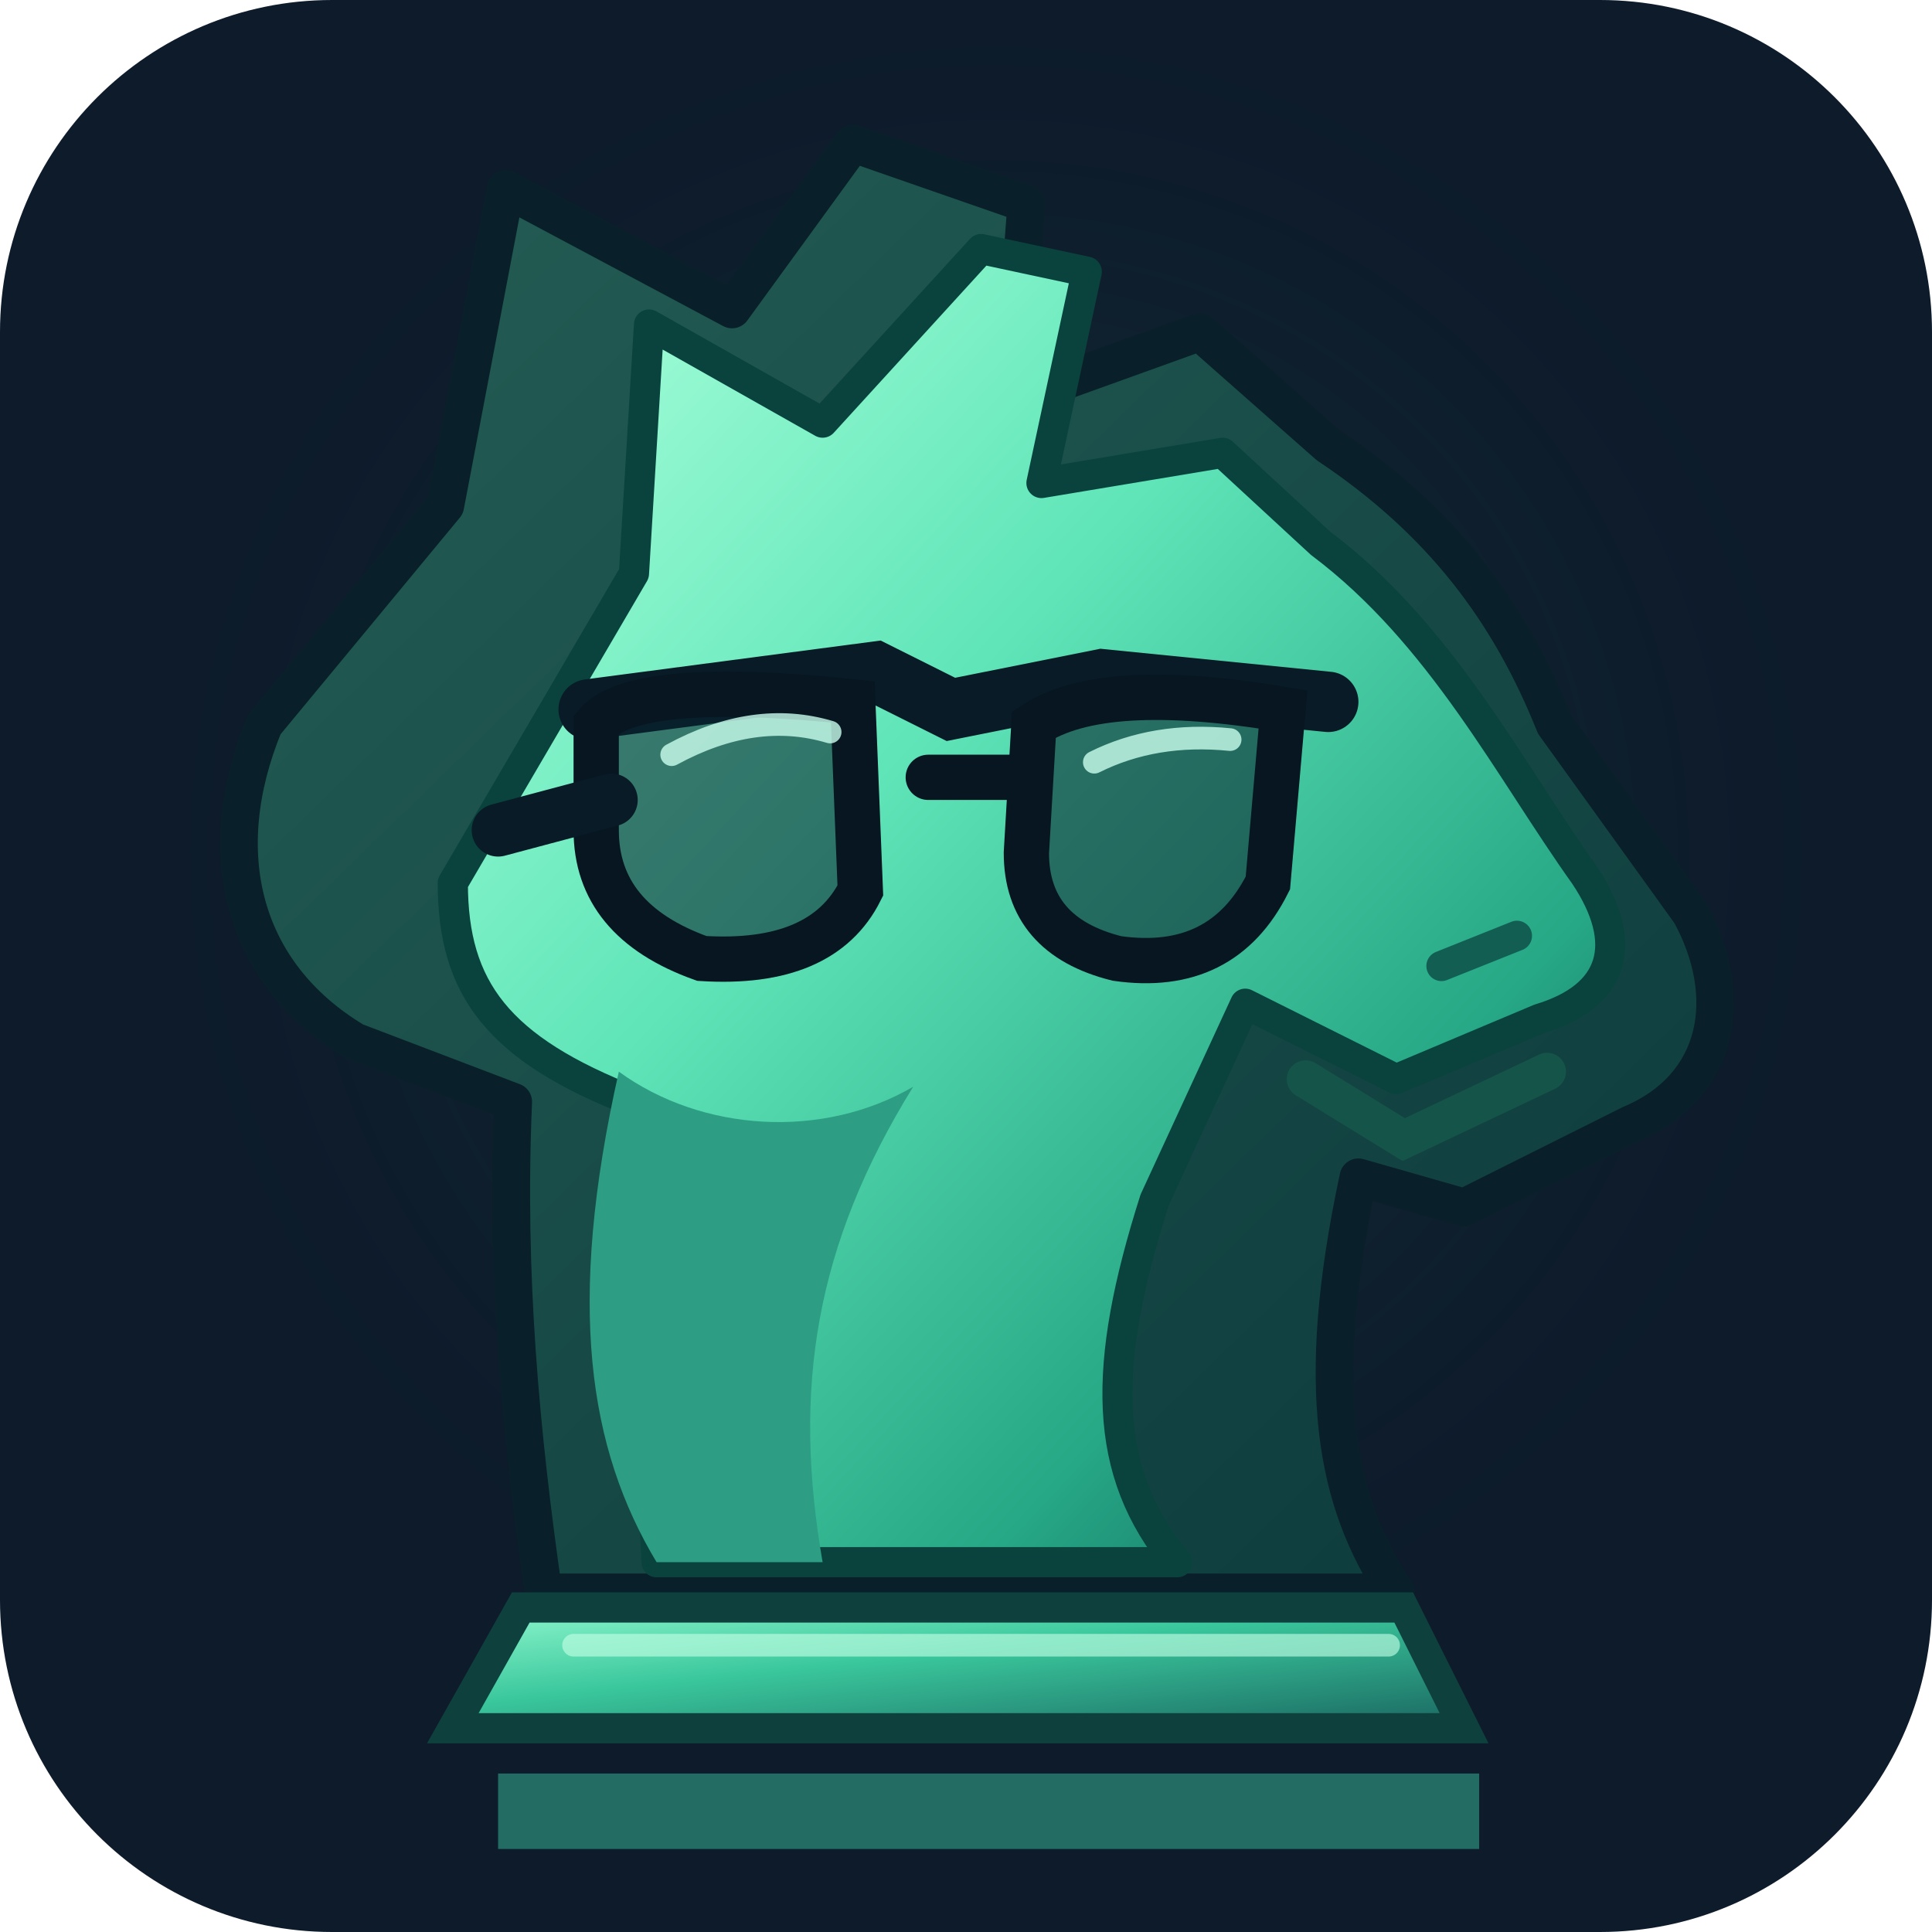
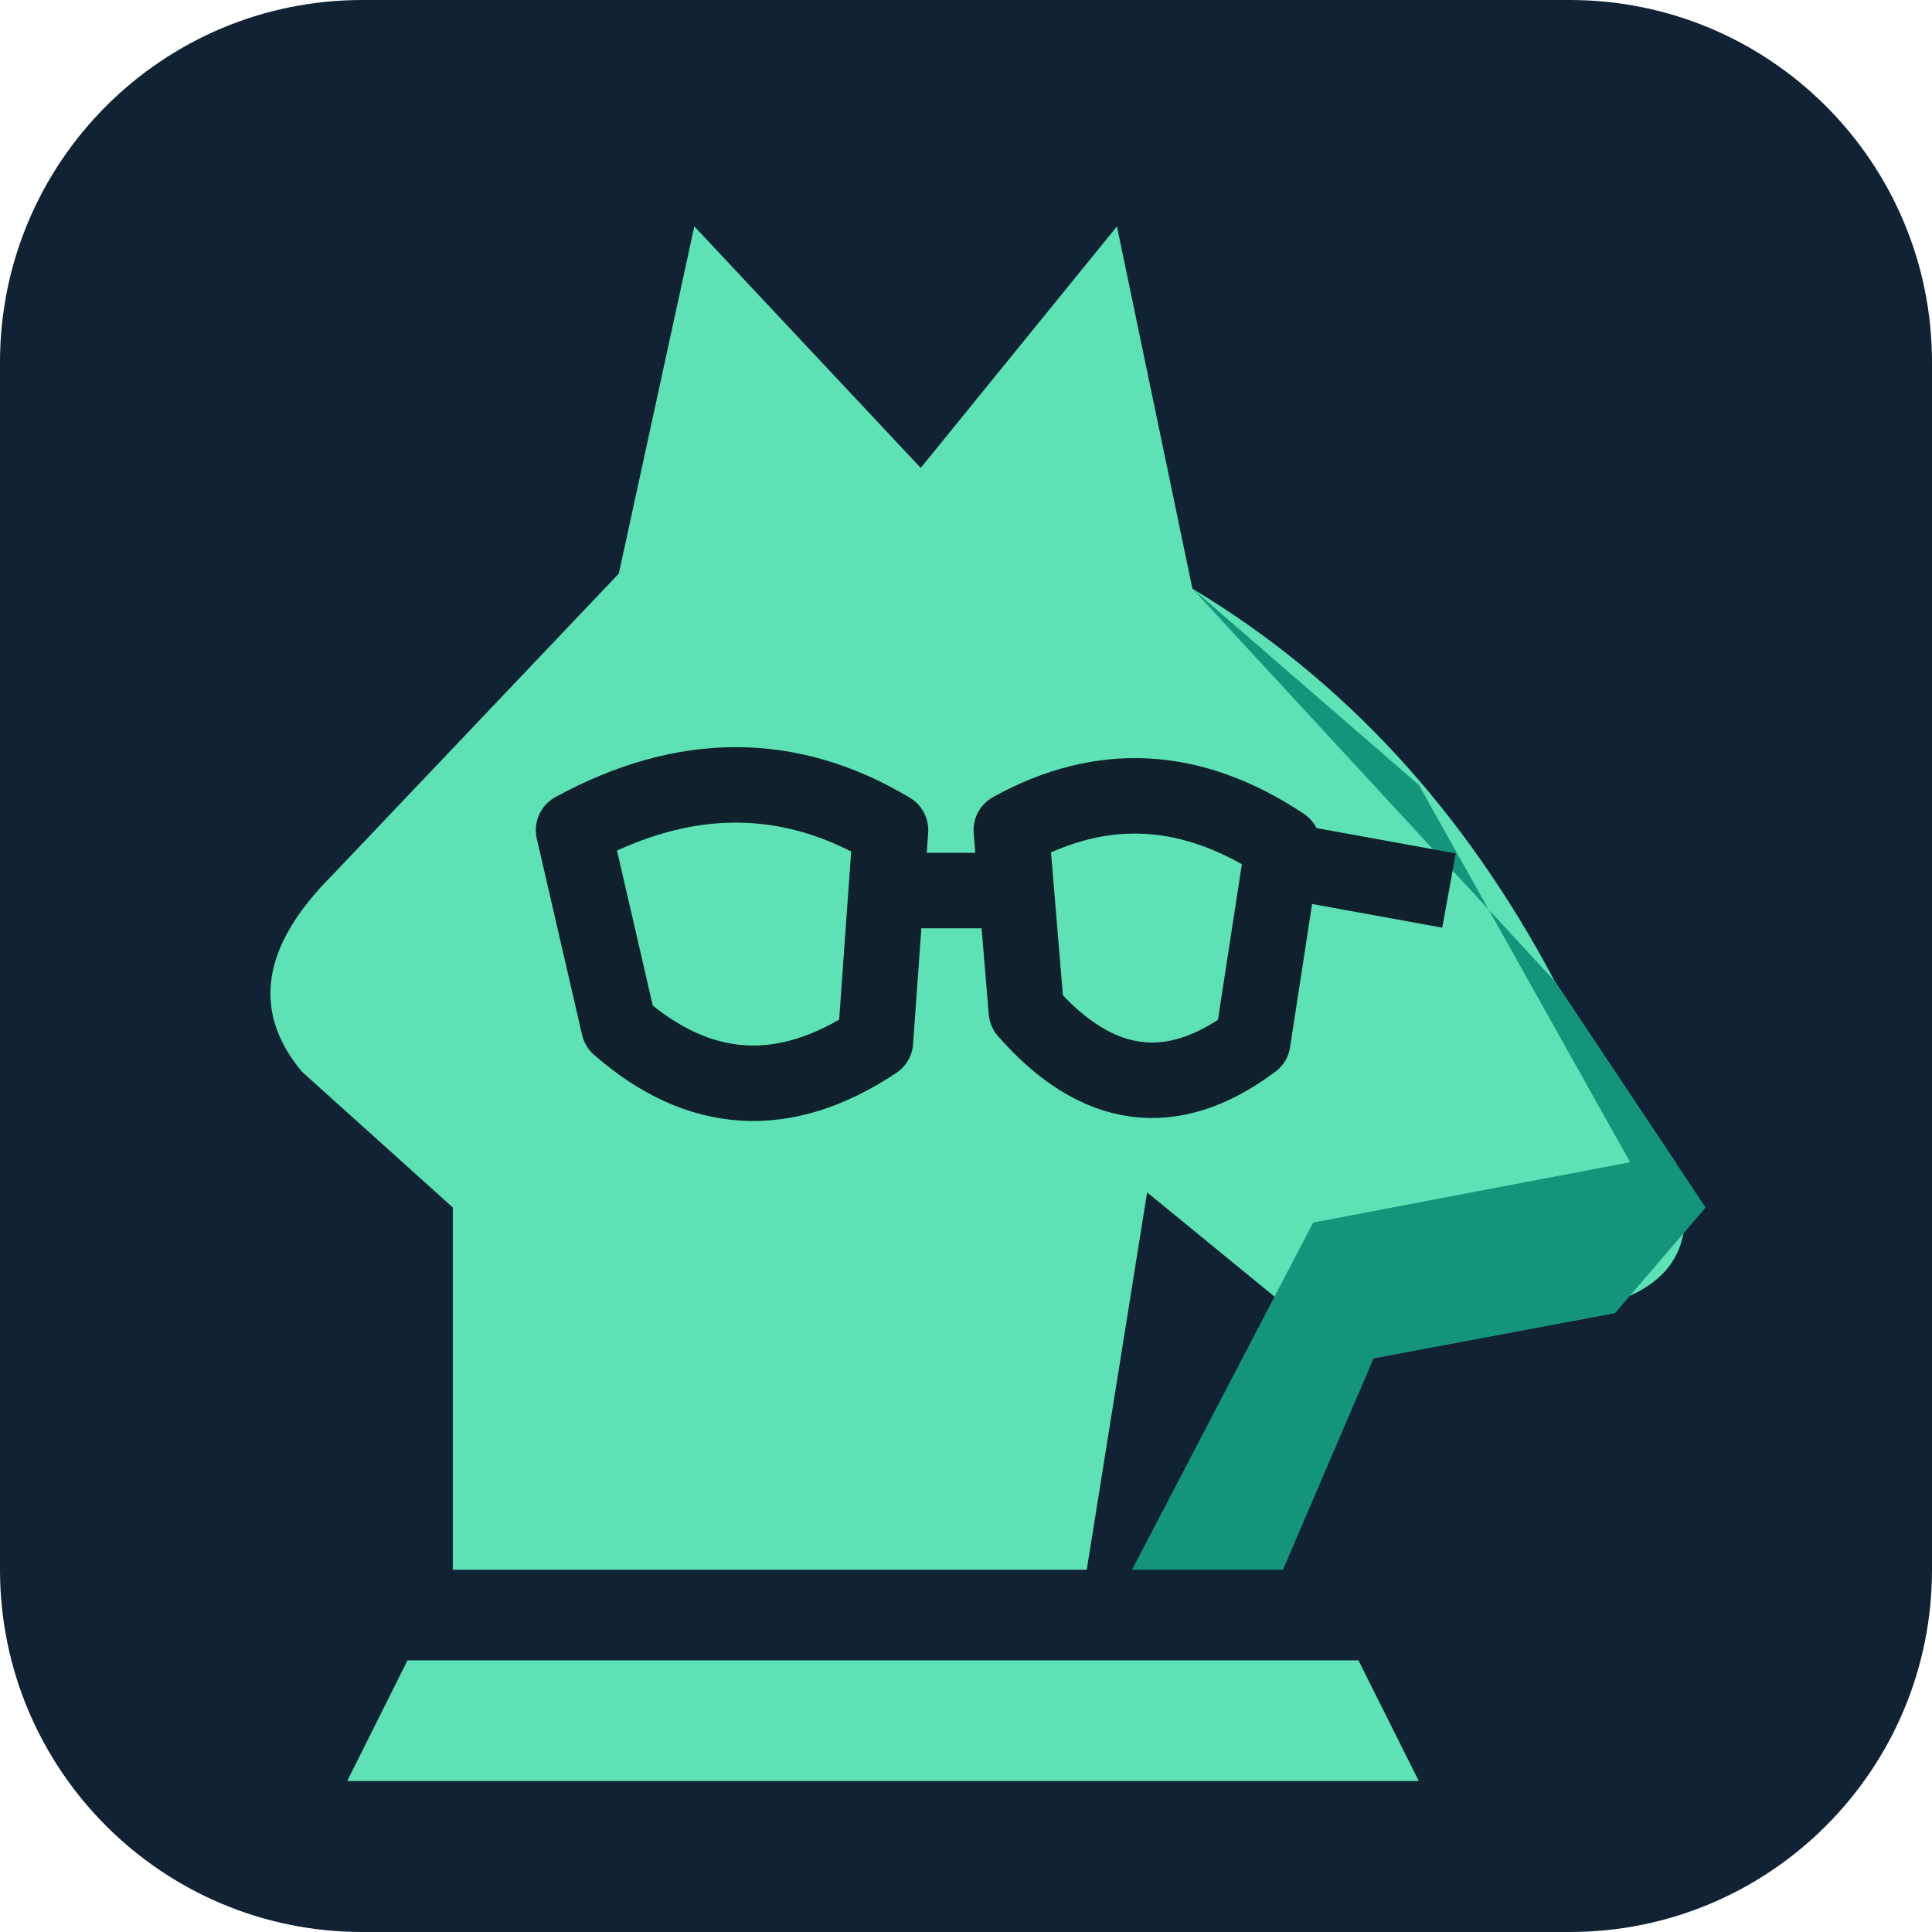
- <svg xmlns="http://www.w3.org/2000/svg" viewBox="0 0 256 256" role="img" aria-labelledby="title desc">
-   <defs>
-     <linearGradient id="body" x1=".05" y1=".04" x2=".92" y2=".95">
-       <stop stop-color="#a7ffda" />
-       <stop offset=".38" stop-color="#5fe5b8" />
-       <stop offset=".78" stop-color="#26a785" />
-       <stop offset="1" stop-color="#13675d" />
-     </linearGradient>
-     <linearGradient id="side" x1="0" y1="0" x2="1" y2="1">
-       <stop stop-color="#255e55" />
-       <stop offset="1" stop-color="#0b393b" />
-     </linearGradient>
-     <linearGradient id="base" x1="0" y1="0" x2=".9" y2="1">
-       <stop stop-color="#91f8cf" />
-       <stop offset=".45" stop-color="#3ac79c" />
-       <stop offset="1" stop-color="#1c6e65" />
-     </linearGradient>
-     <radialGradient id="glow">
-       <stop stop-color="#58d6aa" stop-opacity=".18" />
-       <stop offset="1" stop-color="#071522" stop-opacity="0" />
-     </radialGradient>
-   </defs>
-   <rect width="256" height="256" rx="44" fill="#0d1b2b" />
-   <circle cx="132" cy="113" r="115" fill="url(#glow)" />
-   <path d="M72 211c-3-21-5-42-4-65l-21-8c-15-9-19-25-12-42l24-29 8-42 30 16 16-22 23 8-2 26 25-9 17 15c15 10 24 22 30 37l18 25c6 11 4 23-8 28l-22 11-14-4c-6 28-3 43 5 55Z" fill="url(#side)" stroke="#091f29" stroke-width="5" stroke-linejoin="round" />
-   <path d="M87 207c-1-23-5-46-3-61-18-7-24-15-24-29l24-41 2-33 23 13 21-23 14 3-6 28 24-4 13 12c16 12 25 30 35 44 6 9 4 16-6 19l-19 8-20-10-12 26c-7 22-7 36 3 48Z" fill="url(#body)" stroke="#0a433e" stroke-width="4" stroke-linejoin="round" />
-   <path d="M82 142c-7 31-4 50 5 65h22c-4-23-1-42 12-63-12 7-28 6-39-2Z" fill="#2d9d83" />
-   <path d="M173 143l13 8 19-9" stroke="#155449" stroke-width="5" fill="none" stroke-linecap="round" />
-   <path d="M191 128l10-4" stroke="#125e53" stroke-width="4" stroke-linecap="round" />
-   <path d="M78 94 116 89 126 94 146 90 176 93" fill="none" stroke="#081b26" stroke-width="8" stroke-linecap="round" />
-   <path d="M79 96q5-6 34-3l1 25q-5 10-21 9-14-5-14-17Z" fill="#0a2530" fill-opacity=".58" stroke="#071621" stroke-width="6" />
-   <path d="M137 96q9-6 33-2l-2 23q-6 12-20 10-12-3-12-14Z" fill="#0a2530" fill-opacity=".58" stroke="#071621" stroke-width="6" />
-   <path d="M89 100q11-6 21-3M145 101q8-4 18-3" fill="none" stroke="#caffed" stroke-width="3" stroke-linecap="round" opacity=".8" />
-   <path d="M66 110 81 106" stroke="#081b26" stroke-width="7" stroke-linecap="round" />
-   <path d="M123 103h12" stroke="#071621" stroke-width="6" stroke-linecap="round" />
-   <path d="M69 213h117l8 16H60Z" fill="url(#base)" stroke="#0e403e" stroke-width="4" />
-   <path d="M66 235h130v10H66Z" fill="#226c64" />
-   <path d="M76 218h108" stroke="#c2ffe4" stroke-opacity=".63" stroke-width="3" stroke-linecap="round" />
+ <svg xmlns="http://www.w3.org/2000/svg" viewBox="0 0 128 128">
+   <rect width="128" height="128" rx="24" fill="#102234" />
+   <path d="M30 104V80L20 71Q15 65 22 58L41 38L46 15L61 31L74 15L79 39Q94 48 103 65L111 77Q114 86 103 87L87 88L76 79L72 104Z" fill="#5ee1b4" />
+   <path d="M79 39L94 52L108 77L87 81L75 104H85L91 90L107 87L113 80L103 65Z" fill="#15947c" />
+   <g fill="none" stroke="#10212d" stroke-width="5" stroke-linejoin="round">
+     <path d="M38 55Q49 49 59 55L58 69Q49 75 41 68Z" />
+     <path d="M67 55Q76 50 85 56L83 69Q75 75 68 67Z" />
+     <path d="M59 59H67M85 57L96 59" />
+   </g>
+   <path d="M27 110H90L94 118H23Z" fill="#5ee1b4" />
</svg>
